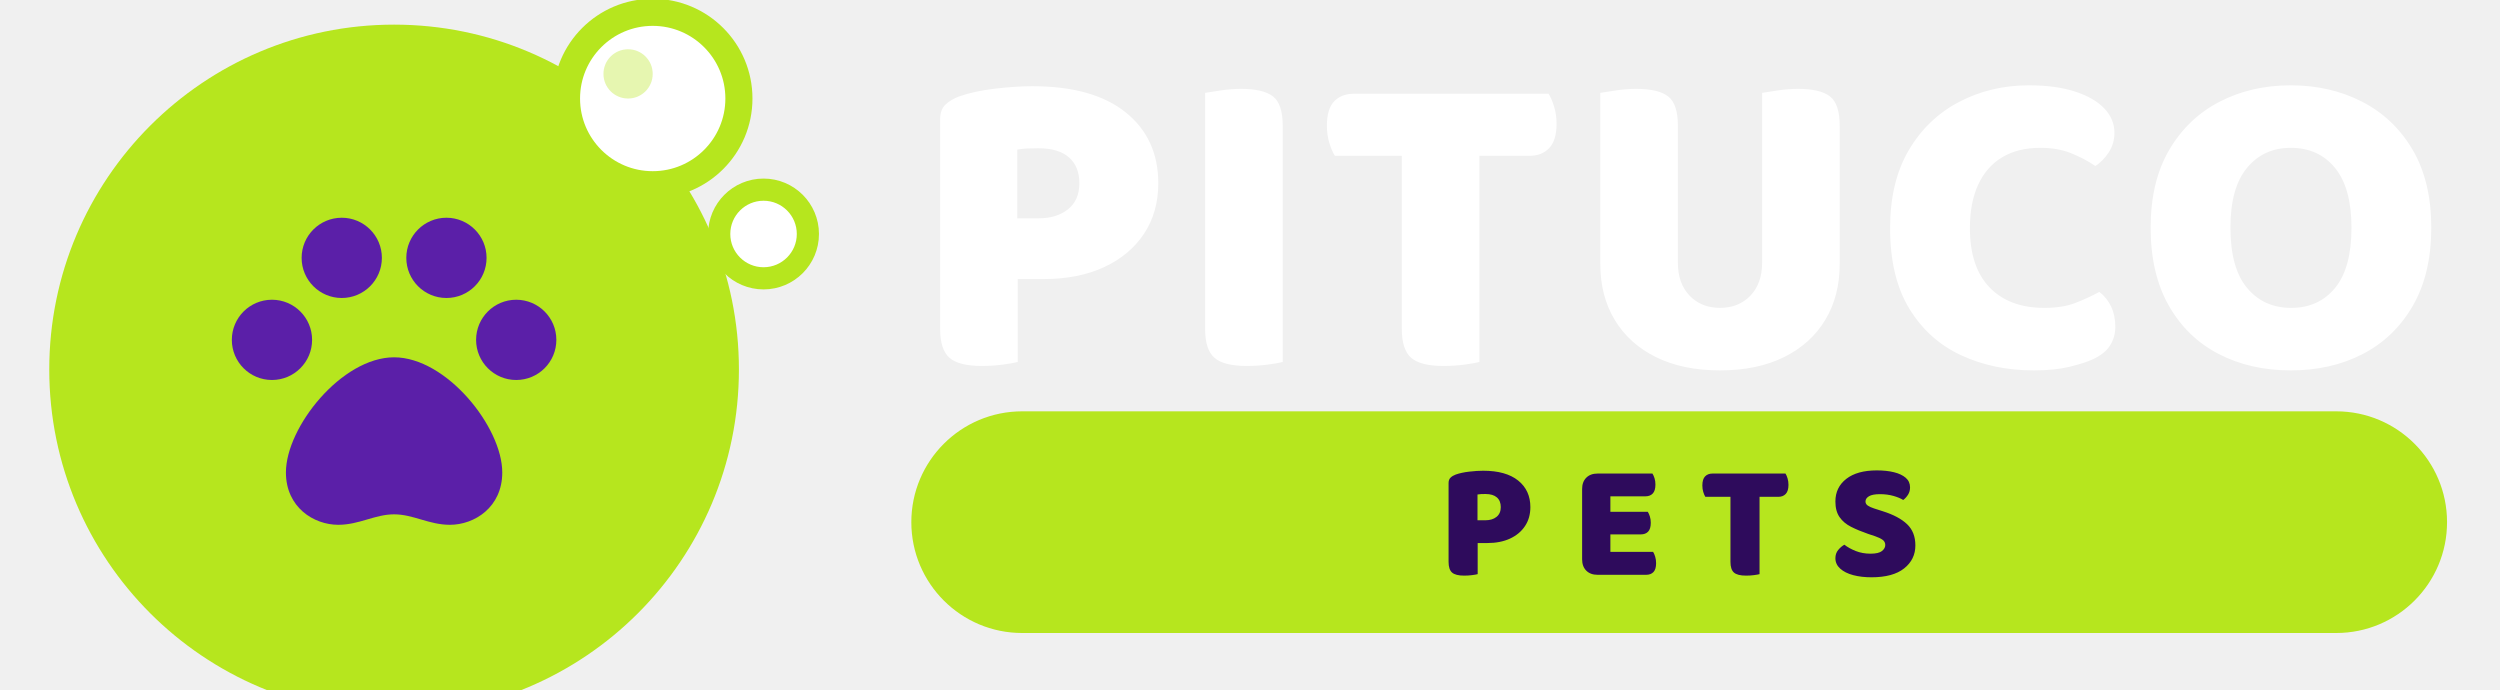
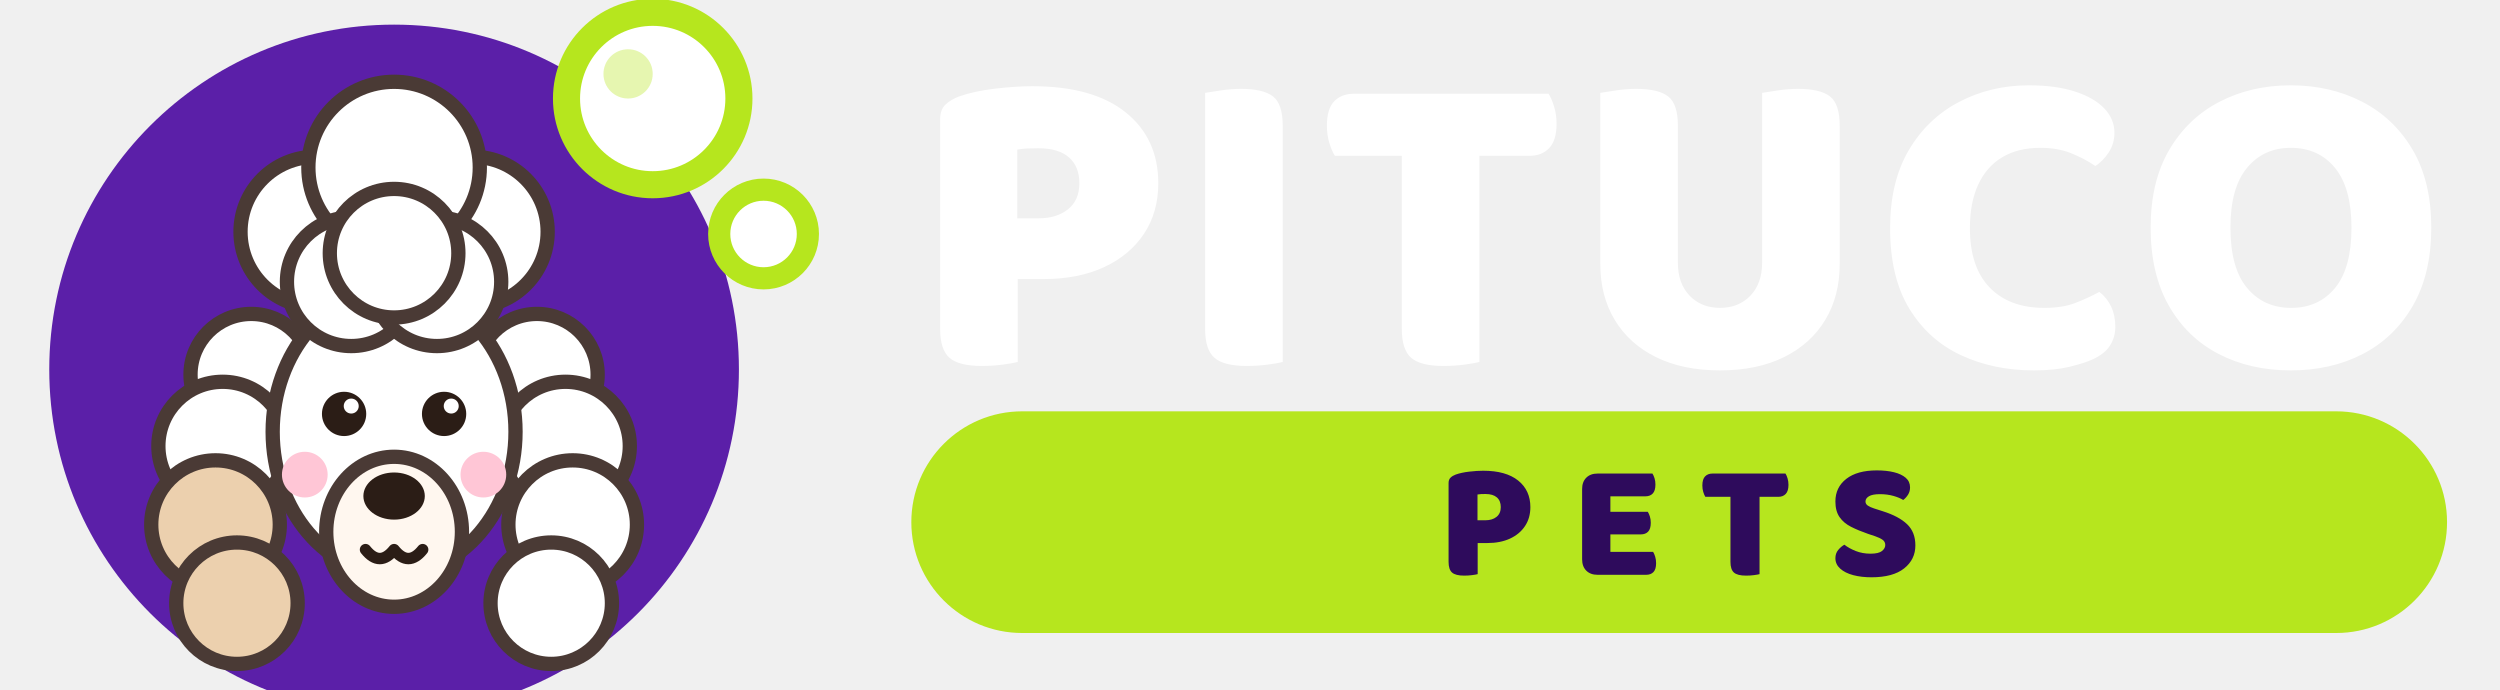
<svg xmlns="http://www.w3.org/2000/svg" viewBox="0 0 203 56" width="203" height="56" role="img" aria-label="Pituco Pets">
  <g transform="translate(0 -4.0)">
-     <circle cx="32" cy="34" r="28" fill="#b6e61e" />
-     <g fill="#5b1fa8" transform="translate(15.00 17.43) scale(1.4167)">
-       <circle cx="5" cy="10" r="2.3" />
-       <circle cx="9" cy="5.3" r="2.3" />
-       <circle cx="15" cy="5.3" r="2.3" />
-       <circle cx="19" cy="10" r="2.3" />
-       <path d="M12 11c-3 0-6.2 4-6.2 6.6 0 2 1.6 3 3 3 1.2 0 2.1-.6 3.2-.6s2 .6 3.2.6c1.4 0 3-1 3-3C18.2 15 15 11 12 11z" />
+     <circle cx="32" cy="34" r="28" fill="#5b1fa8" />
+     <g transform="translate(3.00 8.90) scale(0.58)">
+       <circle cx="30" cy="44" r="8.5" fill="#ffffff" stroke="#4a3a35" stroke-width="2" />
+       <circle cx="26" cy="54" r="9" fill="#ffffff" stroke="#4a3a35" stroke-width="2" />
+       <circle cx="25" cy="65" r="9" fill="#ecd0ae" stroke="#4a3a35" stroke-width="2" />
+       <circle cx="28" cy="76" r="8.5" fill="#ecd0ae" stroke="#4a3a35" stroke-width="2" />
+       <circle cx="70" cy="44" r="8.5" fill="#ffffff" stroke="#4a3a35" stroke-width="2" />
+       <circle cx="74" cy="54" r="9" fill="#ffffff" stroke="#4a3a35" stroke-width="2" />
+       <circle cx="75" cy="65" r="9" fill="#ffffff" stroke="#4a3a35" stroke-width="2" />
+       <circle cx="72" cy="76" r="8.5" fill="#ffffff" stroke="#4a3a35" stroke-width="2" />
+       <ellipse cx="50" cy="52" rx="17" ry="20" fill="#ffffff" stroke="#4a3a35" stroke-width="2" />
+       <circle cx="39" cy="24" r="10.5" fill="#ffffff" stroke="#4a3a35" stroke-width="2" />
+       <circle cx="61" cy="24" r="10.5" fill="#ffffff" stroke="#4a3a35" stroke-width="2" />
+       <circle cx="50" cy="15" r="12" fill="#ffffff" stroke="#4a3a35" stroke-width="2" />
+       <circle cx="44" cy="31" r="9" fill="#ffffff" stroke="#4a3a35" stroke-width="2" />
+       <circle cx="56" cy="31" r="9" fill="#ffffff" stroke="#4a3a35" stroke-width="2" />
+       <circle cx="50" cy="27" r="9" fill="#ffffff" stroke="#4a3a35" stroke-width="2" />
+       <ellipse cx="50" cy="66" rx="9.5" ry="10.5" fill="#fff7ef" stroke="#4a3a35" stroke-width="2" />
+       <circle cx="37.5" cy="58" r="3.2" fill="#ffc6d6" />
+       <circle cx="62.5" cy="58" r="3.2" fill="#ffc6d6" />
+       <circle cx="43" cy="49.5" r="3.1" fill="#2b1d16" />
+       <circle cx="57" cy="49.5" r="3.1" fill="#2b1d16" />
+       <circle cx="44" cy="48.4" r="1.05" fill="#ffffff" />
+       <circle cx="58" cy="48.4" r="1.05" fill="#ffffff" />
+       <ellipse cx="50" cy="61" rx="4.3" ry="3.3" fill="#2b1d16" />
+       <path d="M46 68.5Q48 71 50 68.5M50 68.5Q52 71 54 68.5" fill="none" stroke="#2b1d16" stroke-width="1.6" stroke-linecap="round" />
    </g>
    <circle cx="53" cy="12" r="7" fill="#ffffff" stroke="#b6e61e" stroke-width="2.2" />
    <circle cx="51" cy="10" r="2" fill="#b6e61e" opacity=".35" />
    <circle cx="62" cy="23" r="3.6" fill="#ffffff" stroke="#b6e61e" stroke-width="1.8" />
  </g>
  <path fill="#ffffff" d="M82.604 17.728H84.332Q85.808 17.728 86.726 16.99Q87.644 16.252 87.644 14.884Q87.644 13.516 86.798 12.778Q85.952 12.04 84.332 12.04Q83.756 12.04 83.378 12.058Q83.0 12.076 82.604 12.148ZM84.728 22.66H76.34V9.664Q76.34 8.908 76.772 8.494Q77.204 8.08 77.888 7.828Q79.112 7.396 80.804 7.198Q82.496 7 83.828 7Q88.76 7 91.406 9.124Q94.052 11.248 94.052 14.884Q94.052 17.224 92.9 18.97Q91.748 20.716 89.66 21.688Q87.572 22.66 84.728 22.66ZM76.34 19.924H82.64V29.392Q82.244 29.5 81.416 29.608Q80.588 29.716 79.724 29.716Q77.852 29.716 77.096 29.05Q76.34 28.384 76.34 26.728ZM97.856 13.516H104.156V29.392Q103.76 29.5 102.932 29.608Q102.104 29.716 101.24 29.716Q99.368 29.716 98.612 29.05Q97.856 28.384 97.856 26.728ZM104.156 21.832H97.856V7.54Q98.288 7.468 99.134 7.342Q99.98 7.216 100.772 7.216Q102.572 7.216 103.364 7.828Q104.156 8.44 104.156 10.204ZM113.756 12.652V7.612H125.744Q125.996 8.008 126.194 8.656Q126.392 9.304 126.392 10.06Q126.392 11.392 125.798 12.022Q125.204 12.652 124.196 12.652ZM120.38 7.612V12.652H108.392Q108.14 12.256 107.942 11.608Q107.744 10.96 107.744 10.204Q107.744 8.836 108.338 8.224Q108.932 7.612 109.94 7.612ZM113.828 11.68H120.128V29.392Q119.732 29.5 118.904 29.608Q118.076 29.716 117.212 29.716Q115.34 29.716 114.584 29.05Q113.828 28.384 113.828 26.728ZM139.664 30.076Q136.64 30.076 134.462 28.996Q132.284 27.916 131.114 25.972Q129.944 24.028 129.944 21.436V19.24H136.244V21.328Q136.244 23.02 137.198 24.01Q138.152 25.0 139.664 25.0Q141.176 25.0 142.13 24.01Q143.084 23.02 143.084 21.328V19.24H149.384V21.436Q149.384 24.028 148.214 25.972Q147.044 27.916 144.866 28.996Q142.688 30.076 139.664 30.076ZM136.244 20.212H129.944V7.54Q130.376 7.468 131.222 7.342Q132.068 7.216 132.86 7.216Q134.66 7.216 135.452 7.828Q136.244 8.44 136.244 10.204ZM149.384 20.284H143.084V7.54Q143.516 7.468 144.362 7.342Q145.208 7.216 146.0 7.216Q147.8 7.216 148.592 7.828Q149.384 8.44 149.384 10.204ZM171.692 10.78Q171.692 11.68 171.224 12.382Q170.756 13.084 170.144 13.48Q169.244 12.868 168.164 12.436Q167.084 12.004 165.68 12.004Q163.844 12.004 162.566 12.778Q161.288 13.552 160.622 15.01Q159.956 16.468 159.956 18.52Q159.956 21.688 161.558 23.344Q163.16 25.0 166.004 25.0Q167.48 25.0 168.506 24.604Q169.532 24.208 170.468 23.704Q171.08 24.172 171.422 24.892Q171.764 25.612 171.764 26.548Q171.764 27.376 171.332 28.06Q170.9 28.744 169.856 29.212Q169.208 29.5 168.02 29.788Q166.832 30.076 165.14 30.076Q161.9 30.076 159.254 28.852Q156.608 27.628 155.042 25.072Q153.476 22.516 153.476 18.52Q153.476 14.776 154.988 12.202Q156.5 9.628 159.074 8.278Q161.648 6.928 164.744 6.928Q166.94 6.928 168.488 7.432Q170.036 7.936 170.864 8.8Q171.692 9.664 171.692 10.78ZM197.42 18.484Q197.42 22.228 195.926 24.82Q194.432 27.412 191.858 28.744Q189.284 30.076 186.008 30.076Q182.732 30.076 180.158 28.744Q177.584 27.412 176.108 24.82Q174.632 22.228 174.632 18.484Q174.632 14.74 176.144 12.166Q177.656 9.592 180.23 8.26Q182.804 6.928 186.008 6.928Q189.212 6.928 191.804 8.26Q194.396 9.592 195.908 12.166Q197.42 14.74 197.42 18.484ZM190.94 18.484Q190.94 15.28 189.608 13.642Q188.276 12.004 186.008 12.004Q183.812 12.004 182.462 13.624Q181.112 15.244 181.112 18.484Q181.112 21.76 182.462 23.38Q183.812 25.0 186.044 25.0Q188.276 25.0 189.608 23.38Q190.94 21.76 190.94 18.484Z" />
  <rect x="74" y="33.4" width="124.7" height="18" rx="9.0" fill="#b6e61e" />
  <path fill="#2e0b5c" d="M119.973 42.246H120.621Q121.175 42.246 121.519 41.969Q121.863 41.692 121.863 41.179Q121.863 40.666 121.546 40.389Q121.229 40.113 120.621 40.113Q120.405 40.113 120.264 40.12Q120.122 40.126 119.973 40.153ZM120.77 44.095H117.624V39.222Q117.624 38.938 117.786 38.783Q117.948 38.628 118.205 38.533Q118.664 38.371 119.298 38.297Q119.933 38.223 120.432 38.223Q122.282 38.223 123.274 39.019Q124.266 39.816 124.266 41.179Q124.266 42.057 123.834 42.711Q123.402 43.366 122.619 43.731Q121.836 44.095 120.77 44.095ZM117.624 43.069H119.987V46.62Q119.838 46.66 119.528 46.701Q119.217 46.741 118.893 46.741Q118.191 46.741 117.908 46.491Q117.624 46.242 117.624 45.621ZM128.468 40.666H130.763V46.552Q130.614 46.593 130.331 46.633Q130.047 46.674 129.724 46.674Q129.143 46.674 128.805 46.336Q128.468 45.999 128.468 45.418ZM130.763 44.46H128.468V39.708Q128.468 39.127 128.805 38.79Q129.143 38.452 129.724 38.452Q130.047 38.452 130.331 38.493Q130.614 38.533 130.763 38.574ZM129.724 43.393V41.557H133.8Q133.895 41.706 133.969 41.935Q134.043 42.165 134.043 42.448Q134.043 42.948 133.827 43.17Q133.611 43.393 133.233 43.393ZM129.724 46.674V44.811H134.232Q134.327 44.959 134.401 45.202Q134.475 45.445 134.475 45.729Q134.475 46.228 134.26 46.451Q134.043 46.674 133.665 46.674ZM129.724 40.302V38.452H134.178Q134.273 38.601 134.347 38.83Q134.421 39.06 134.421 39.343Q134.421 39.843 134.205 40.072Q133.989 40.302 133.611 40.302ZM140.486 40.342V38.452H144.981Q145.076 38.601 145.15 38.844Q145.224 39.087 145.224 39.37Q145.224 39.87 145.002 40.106Q144.779 40.342 144.401 40.342ZM142.97 38.452V40.342H138.474Q138.38 40.194 138.306 39.951Q138.231 39.708 138.231 39.424Q138.231 38.911 138.454 38.682Q138.677 38.452 139.055 38.452ZM140.513 39.978H142.875V46.62Q142.727 46.66 142.416 46.701Q142.106 46.741 141.782 46.741Q141.08 46.741 140.796 46.491Q140.513 46.242 140.513 45.621ZM151.883 44.959Q152.544 44.959 152.815 44.743Q153.084 44.527 153.084 44.257Q153.084 43.987 152.868 43.832Q152.652 43.677 152.261 43.542L151.694 43.353Q150.911 43.083 150.31 42.779Q149.709 42.475 149.372 41.989Q149.034 41.503 149.034 40.72Q149.034 39.573 149.919 38.884Q150.803 38.196 152.396 38.196Q153.179 38.196 153.786 38.344Q154.394 38.493 154.745 38.796Q155.096 39.1 155.096 39.573Q155.096 39.91 154.934 40.167Q154.772 40.423 154.542 40.599Q154.245 40.41 153.746 40.268Q153.246 40.126 152.652 40.126Q152.045 40.126 151.761 40.295Q151.478 40.464 151.478 40.72Q151.478 40.923 151.66 41.051Q151.843 41.179 152.18 41.287L152.895 41.517Q154.178 41.922 154.853 42.563Q155.528 43.204 155.528 44.284Q155.528 45.432 154.617 46.154Q153.706 46.876 151.964 46.876Q151.14 46.876 150.479 46.701Q149.817 46.525 149.426 46.174Q149.034 45.823 149.034 45.324Q149.034 44.932 149.264 44.655Q149.493 44.379 149.763 44.23Q150.141 44.527 150.688 44.743Q151.235 44.959 151.883 44.959Z" />
</svg>
